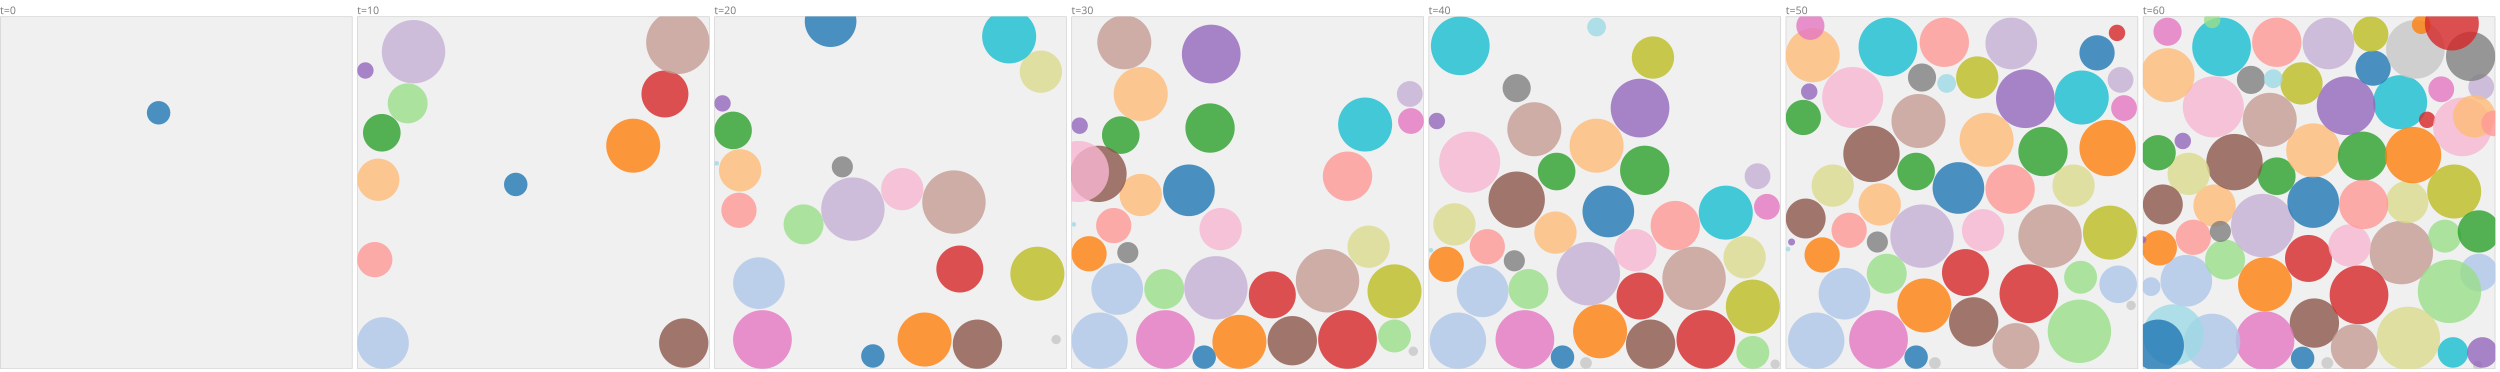
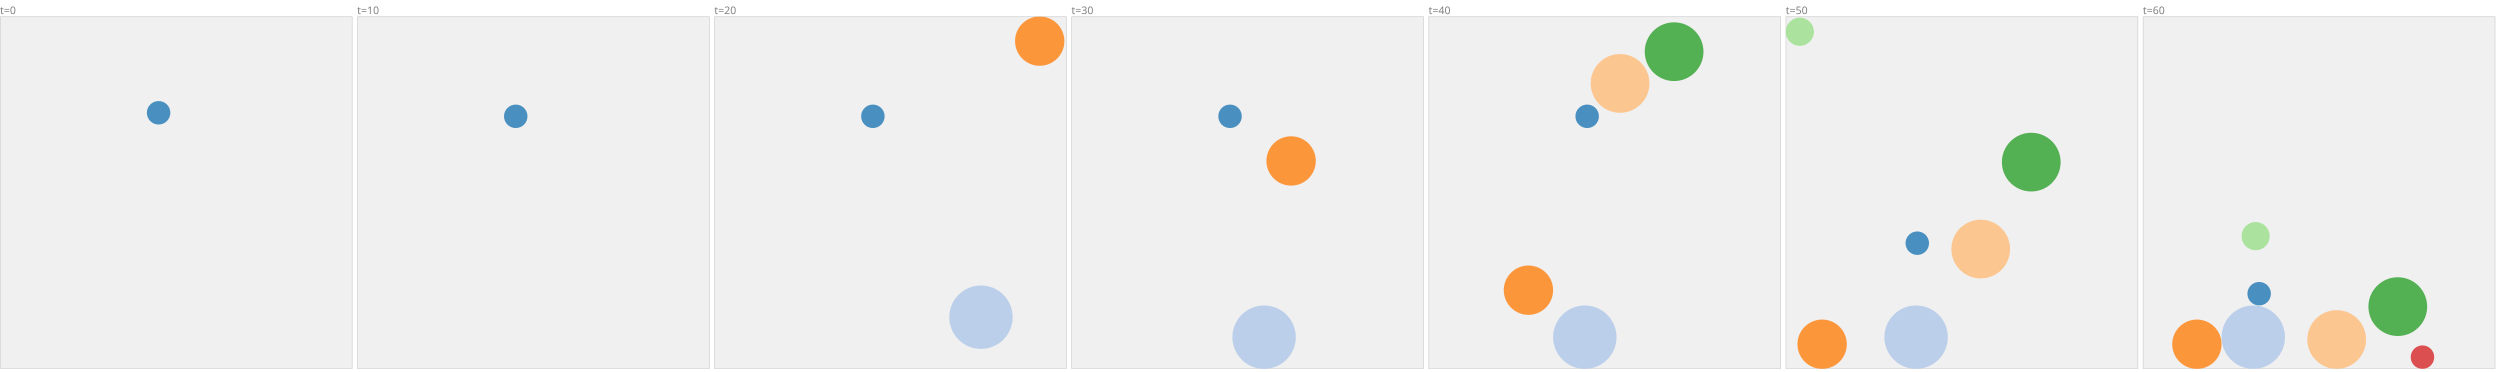
<svg xmlns="http://www.w3.org/2000/svg" width="2128" height="316">
  <text x="0" y="12" font-size="9" font-family="sans-serif" fill="gray">t=0</text>
  <g transform="translate(0, 14)">
    <svg width="300" height="300" viewBox="0 0 300 300">
      <rect width="300" height="300" fill="#f0f0f0" stroke="#ccc" />
      <circle cx="135" cy="82" r="10" fill="rgb(31,119,180)" opacity="0.8" />
    </svg>
  </g>
  <text x="304" y="12" font-size="9" font-family="sans-serif" fill="gray">t=10</text>
  <g transform="translate(304, 14)">
    <svg width="300" height="300" viewBox="0 0 300 300">
      <rect width="300" height="300" fill="#f0f0f0" stroke="#ccc" />
-       <circle cx="135" cy="143" r="10" fill="rgb(31,119,180)" opacity="0.8" />
-       <circle cx="22" cy="278" r="22" fill="rgb(175,199,232)" opacity="0.8" />
-       <circle cx="235" cy="110" r="23" fill="rgb(255,127,14)" opacity="0.8" />
-       <circle cx="18" cy="139" r="18" fill="rgb(255,187,120)" opacity="0.8" />
-       <circle cx="21" cy="99" r="16" fill="rgb(44,160,44)" opacity="0.8" />
-       <circle cx="43" cy="74" r="17" fill="rgb(152,223,138)" opacity="0.8" />
-       <circle cx="262" cy="66" r="20" fill="rgb(214,39,40)" opacity="0.8" />
-       <circle cx="15" cy="207" r="15" fill="rgb(255,152,150)" opacity="0.8" />
-       <circle cx="7" cy="46" r="7" fill="rgb(148,103,189)" opacity="0.8" />
-       <circle cx="48" cy="30" r="27" fill="rgb(197,176,213)" opacity="0.8" />
-       <circle cx="278" cy="278" r="21" fill="rgb(140,86,75)" opacity="0.8" />
-       <circle cx="273" cy="22" r="27" fill="rgb(196,156,148)" opacity="0.8" />
+       <circle cx="135" cy="85" r="10" fill="rgb(31,119,180)" opacity="0.8" />
    </svg>
  </g>
  <text x="608" y="12" font-size="9" font-family="sans-serif" fill="gray">t=20</text>
  <g transform="translate(608, 14)">
    <svg width="300" height="300" viewBox="0 0 300 300">
      <rect width="300" height="300" fill="#f0f0f0" stroke="#ccc" />
-       <circle cx="135" cy="289" r="10" fill="rgb(31,119,180)" opacity="0.8" />
-       <circle cx="38" cy="227" r="22" fill="rgb(175,199,232)" opacity="0.8" />
-       <circle cx="179" cy="275" r="23" fill="rgb(255,127,14)" opacity="0.8" />
-       <circle cx="22" cy="131" r="18" fill="rgb(255,187,120)" opacity="0.8" />
-       <circle cx="16" cy="97" r="16" fill="rgb(44,160,44)" opacity="0.8" />
-       <circle cx="76" cy="177" r="17" fill="rgb(152,223,138)" opacity="0.8" />
-       <circle cx="209" cy="215" r="20" fill="rgb(214,39,40)" opacity="0.8" />
-       <circle cx="21" cy="165" r="15" fill="rgb(255,152,150)" opacity="0.8" />
-       <circle cx="7" cy="74" r="7" fill="rgb(148,103,189)" opacity="0.8" />
-       <circle cx="118" cy="164" r="27" fill="rgb(197,176,213)" opacity="0.8" />
-       <circle cx="224" cy="279" r="21" fill="rgb(140,86,75)" opacity="0.8" />
-       <circle cx="204" cy="158" r="27" fill="rgb(196,156,148)" opacity="0.8" />
-       <circle cx="41" cy="275" r="25" fill="rgb(227,119,194)" opacity="0.8" />
-       <circle cx="160" cy="147" r="18" fill="rgb(247,182,210)" opacity="0.8" />
-       <circle cx="109" cy="128" r="9" fill="rgb(127,127,127)" opacity="0.8" />
-       <circle cx="291" cy="275" r="4" fill="rgb(199,199,199)" opacity="0.8" />
-       <circle cx="275" cy="219" r="23" fill="rgb(188,189,34)" opacity="0.8" />
-       <circle cx="278" cy="47" r="18" fill="rgb(219,219,141)" opacity="0.8" />
-       <circle cx="251" cy="17" r="23" fill="rgb(23,190,207)" opacity="0.8" />
-       <circle cx="2" cy="125" r="2" fill="rgb(158,218,229)" opacity="0.8" />
-       <circle cx="99" cy="4" r="22" fill="rgb(31,119,180)" opacity="0.8" />
+       <circle cx="135" cy="85" r="10" fill="rgb(31,119,180)" opacity="0.8" />
+       <circle cx="227" cy="256" r="27" fill="rgb(175,199,232)" opacity="0.8" />
+       <circle cx="277" cy="21" r="21" fill="rgb(255,127,14)" opacity="0.8" />
    </svg>
  </g>
  <text x="912" y="12" font-size="9" font-family="sans-serif" fill="gray">t=30</text>
  <g transform="translate(912, 14)">
    <svg width="300" height="300" viewBox="0 0 300 300">
      <rect width="300" height="300" fill="#f0f0f0" stroke="#ccc" />
-       <circle cx="113" cy="290" r="10" fill="rgb(31,119,180)" opacity="0.8" />
-       <circle cx="39" cy="232" r="22" fill="rgb(175,199,232)" opacity="0.8" />
-       <circle cx="143" cy="277" r="23" fill="rgb(255,127,14)" opacity="0.8" />
-       <circle cx="59" cy="152" r="18" fill="rgb(255,187,120)" opacity="0.8" />
-       <circle cx="42" cy="101" r="16" fill="rgb(44,160,44)" opacity="0.8" />
-       <circle cx="79" cy="232" r="17" fill="rgb(152,223,138)" opacity="0.8" />
-       <circle cx="171" cy="237" r="20" fill="rgb(214,39,40)" opacity="0.8" />
-       <circle cx="36" cy="178" r="15" fill="rgb(255,152,150)" opacity="0.8" />
-       <circle cx="7" cy="93" r="7" fill="rgb(148,103,189)" opacity="0.8" />
-       <circle cx="123" cy="231" r="27" fill="rgb(197,176,213)" opacity="0.8" />
-       <circle cx="188" cy="276" r="21" fill="rgb(140,86,75)" opacity="0.8" />
-       <circle cx="218" cy="225" r="27" fill="rgb(196,156,148)" opacity="0.8" />
-       <circle cx="80" cy="275" r="25" fill="rgb(227,119,194)" opacity="0.8" />
-       <circle cx="127" cy="181" r="18" fill="rgb(247,182,210)" opacity="0.8" />
-       <circle cx="48" cy="201" r="9" fill="rgb(127,127,127)" opacity="0.8" />
-       <circle cx="291" cy="285" r="4" fill="rgb(199,199,199)" opacity="0.8" />
-       <circle cx="275" cy="234" r="23" fill="rgb(188,189,34)" opacity="0.8" />
-       <circle cx="253" cy="196" r="18" fill="rgb(219,219,141)" opacity="0.8" />
-       <circle cx="250" cy="92" r="23" fill="rgb(23,190,207)" opacity="0.8" />
-       <circle cx="2" cy="177" r="2" fill="rgb(158,218,229)" opacity="0.8" />
-       <circle cx="100" cy="148" r="22" fill="rgb(31,119,180)" opacity="0.8" />
-       <circle cx="24" cy="276" r="24" fill="rgb(175,199,232)" opacity="0.8" />
-       <circle cx="15" cy="202" r="15" fill="rgb(255,127,14)" opacity="0.8" />
-       <circle cx="59" cy="66" r="23" fill="rgb(255,187,120)" opacity="0.8" />
-       <circle cx="118" cy="95" r="21" fill="rgb(44,160,44)" opacity="0.8" />
-       <circle cx="275" cy="272" r="14" fill="rgb(152,223,138)" opacity="0.8" />
-       <circle cx="235" cy="275" r="25" fill="rgb(214,39,40)" opacity="0.8" />
-       <circle cx="235" cy="136" r="21" fill="rgb(255,152,150)" opacity="0.8" />
-       <circle cx="119" cy="32" r="25" fill="rgb(148,103,189)" opacity="0.8" />
-       <circle cx="288" cy="66" r="11" fill="rgb(197,176,213)" opacity="0.8" />
-       <circle cx="23" cy="134" r="24" fill="rgb(140,86,75)" opacity="0.8" />
-       <circle cx="45" cy="22" r="23" fill="rgb(196,156,148)" opacity="0.8" />
-       <circle cx="289" cy="89" r="11" fill="rgb(227,119,194)" opacity="0.8" />
-       <circle cx="6" cy="132" r="26" fill="rgb(247,182,210)" opacity="0.8" />
+       <circle cx="135" cy="85" r="10" fill="rgb(31,119,180)" opacity="0.8" />
+       <circle cx="164" cy="273" r="27" fill="rgb(175,199,232)" opacity="0.8" />
+       <circle cx="187" cy="123" r="21" fill="rgb(255,127,14)" opacity="0.8" />
    </svg>
  </g>
  <text x="1216" y="12" font-size="9" font-family="sans-serif" fill="gray">t=40</text>
  <g transform="translate(1216, 14)">
    <svg width="300" height="300" viewBox="0 0 300 300">
      <rect width="300" height="300" fill="#f0f0f0" stroke="#ccc" />
-       <circle cx="114" cy="290" r="10" fill="rgb(31,119,180)" opacity="0.8" />
-       <circle cx="46" cy="234" r="22" fill="rgb(175,199,232)" opacity="0.8" />
-       <circle cx="146" cy="268" r="23" fill="rgb(255,127,14)" opacity="0.8" />
-       <circle cx="108" cy="184" r="18" fill="rgb(255,187,120)" opacity="0.8" />
-       <circle cx="109" cy="132" r="16" fill="rgb(44,160,44)" opacity="0.8" />
-       <circle cx="85" cy="232" r="17" fill="rgb(152,223,138)" opacity="0.8" />
-       <circle cx="180" cy="238" r="20" fill="rgb(214,39,40)" opacity="0.8" />
-       <circle cx="50" cy="196" r="15" fill="rgb(255,152,150)" opacity="0.8" />
-       <circle cx="7" cy="89" r="7" fill="rgb(148,103,189)" opacity="0.8" />
-       <circle cx="136" cy="219" r="27" fill="rgb(197,176,213)" opacity="0.8" />
-       <circle cx="189" cy="279" r="21" fill="rgb(140,86,75)" opacity="0.8" />
-       <circle cx="226" cy="223" r="27" fill="rgb(196,156,148)" opacity="0.8" />
-       <circle cx="82" cy="275" r="25" fill="rgb(227,119,194)" opacity="0.8" />
-       <circle cx="176" cy="199" r="18" fill="rgb(247,182,210)" opacity="0.8" />
-       <circle cx="73" cy="208" r="9" fill="rgb(127,127,127)" opacity="0.8" />
-       <circle cx="295" cy="296" r="4" fill="rgb(199,199,199)" opacity="0.8" />
-       <circle cx="276" cy="247" r="23" fill="rgb(188,189,34)" opacity="0.8" />
-       <circle cx="269" cy="205" r="18" fill="rgb(219,219,141)" opacity="0.8" />
-       <circle cx="253" cy="167" r="23" fill="rgb(23,190,207)" opacity="0.8" />
-       <circle cx="2" cy="199" r="2" fill="rgb(158,218,229)" opacity="0.8" />
-       <circle cx="153" cy="166" r="22" fill="rgb(31,119,180)" opacity="0.8" />
-       <circle cx="25" cy="276" r="24" fill="rgb(175,199,232)" opacity="0.8" />
-       <circle cx="15" cy="211" r="15" fill="rgb(255,127,14)" opacity="0.8" />
-       <circle cx="143" cy="110" r="23" fill="rgb(255,187,120)" opacity="0.8" />
-       <circle cx="184" cy="131" r="21" fill="rgb(44,160,44)" opacity="0.8" />
-       <circle cx="276" cy="286" r="14" fill="rgb(152,223,138)" opacity="0.8" />
-       <circle cx="236" cy="275" r="25" fill="rgb(214,39,40)" opacity="0.8" />
-       <circle cx="210" cy="178" r="21" fill="rgb(255,152,150)" opacity="0.8" />
-       <circle cx="180" cy="78" r="25" fill="rgb(148,103,189)" opacity="0.8" />
-       <circle cx="280" cy="136" r="11" fill="rgb(197,176,213)" opacity="0.8" />
-       <circle cx="75" cy="156" r="24" fill="rgb(140,86,75)" opacity="0.8" />
-       <circle cx="90" cy="96" r="23" fill="rgb(196,156,148)" opacity="0.8" />
-       <circle cx="288" cy="162" r="11" fill="rgb(227,119,194)" opacity="0.8" />
-       <circle cx="35" cy="124" r="26" fill="rgb(247,182,210)" opacity="0.8" />
-       <circle cx="75" cy="61" r="12" fill="rgb(127,127,127)" opacity="0.8" />
-       <circle cx="134" cy="295" r="5" fill="rgb(199,199,199)" opacity="0.8" />
-       <circle cx="191" cy="35" r="18" fill="rgb(188,189,34)" opacity="0.8" />
-       <circle cx="22" cy="177" r="18" fill="rgb(219,219,141)" opacity="0.8" />
-       <circle cx="27" cy="25" r="25" fill="rgb(23,190,207)" opacity="0.8" />
-       <circle cx="143" cy="9" r="8" fill="rgb(158,218,229)" opacity="0.8" />
+       <circle cx="135" cy="85" r="10" fill="rgb(31,119,180)" opacity="0.8" />
+       <circle cx="133" cy="273" r="27" fill="rgb(175,199,232)" opacity="0.8" />
+       <circle cx="85" cy="233" r="21" fill="rgb(255,127,14)" opacity="0.8" />
+       <circle cx="163" cy="57" r="25" fill="rgb(255,187,120)" opacity="0.8" />
+       <circle cx="209" cy="30" r="25" fill="rgb(44,160,44)" opacity="0.8" />
    </svg>
  </g>
  <text x="1520" y="12" font-size="9" font-family="sans-serif" fill="gray">t=50</text>
  <g transform="translate(1520, 14)">
    <svg width="300" height="300" viewBox="0 0 300 300">
      <rect width="300" height="300" fill="#f0f0f0" stroke="#ccc" />
-       <circle cx="111" cy="290" r="10" fill="rgb(31,119,180)" opacity="0.8" />
-       <circle cx="50" cy="236" r="22" fill="rgb(175,199,232)" opacity="0.8" />
-       <circle cx="118" cy="246" r="23" fill="rgb(255,127,14)" opacity="0.8" />
-       <circle cx="80" cy="160" r="18" fill="rgb(255,187,120)" opacity="0.8" />
-       <circle cx="111" cy="132" r="16" fill="rgb(44,160,44)" opacity="0.8" />
-       <circle cx="86" cy="219" r="17" fill="rgb(152,223,138)" opacity="0.8" />
-       <circle cx="153" cy="218" r="20" fill="rgb(214,39,40)" opacity="0.8" />
-       <circle cx="54" cy="182" r="15" fill="rgb(255,152,150)" opacity="0.8" />
-       <circle cx="20" cy="64" r="7" fill="rgb(148,103,189)" opacity="0.8" />
-       <circle cx="116" cy="187" r="27" fill="rgb(197,176,213)" opacity="0.8" />
-       <circle cx="160" cy="260" r="21" fill="rgb(140,86,75)" opacity="0.8" />
-       <circle cx="225" cy="187" r="27" fill="rgb(196,156,148)" opacity="0.8" />
-       <circle cx="79" cy="275" r="25" fill="rgb(227,119,194)" opacity="0.8" />
-       <circle cx="168" cy="182" r="18" fill="rgb(247,182,210)" opacity="0.8" />
-       <circle cx="78" cy="192" r="9" fill="rgb(127,127,127)" opacity="0.8" />
-       <circle cx="294" cy="246" r="4" fill="rgb(199,199,199)" opacity="0.8" />
-       <circle cx="276" cy="184" r="23" fill="rgb(188,189,34)" opacity="0.8" />
-       <circle cx="245" cy="144" r="18" fill="rgb(219,219,141)" opacity="0.8" />
-       <circle cx="252" cy="69" r="23" fill="rgb(23,190,207)" opacity="0.8" />
-       <circle cx="2" cy="198" r="2" fill="rgb(158,218,229)" opacity="0.8" />
-       <circle cx="147" cy="146" r="22" fill="rgb(31,119,180)" opacity="0.8" />
-       <circle cx="26" cy="276" r="24" fill="rgb(175,199,232)" opacity="0.8" />
-       <circle cx="31" cy="203" r="15" fill="rgb(255,127,14)" opacity="0.8" />
-       <circle cx="171" cy="105" r="23" fill="rgb(255,187,120)" opacity="0.8" />
-       <circle cx="219" cy="115" r="21" fill="rgb(44,160,44)" opacity="0.8" />
-       <circle cx="251" cy="222" r="14" fill="rgb(152,223,138)" opacity="0.8" />
-       <circle cx="207" cy="236" r="25" fill="rgb(214,39,40)" opacity="0.8" />
-       <circle cx="191" cy="147" r="21" fill="rgb(255,152,150)" opacity="0.8" />
-       <circle cx="204" cy="70" r="25" fill="rgb(148,103,189)" opacity="0.8" />
-       <circle cx="285" cy="54" r="11" fill="rgb(197,176,213)" opacity="0.8" />
-       <circle cx="73" cy="117" r="24" fill="rgb(140,86,75)" opacity="0.8" />
-       <circle cx="113" cy="89" r="23" fill="rgb(196,156,148)" opacity="0.8" />
-       <circle cx="288" cy="78" r="11" fill="rgb(227,119,194)" opacity="0.8" />
-       <circle cx="57" cy="69" r="26" fill="rgb(247,182,210)" opacity="0.8" />
-       <circle cx="116" cy="52" r="12" fill="rgb(127,127,127)" opacity="0.8" />
-       <circle cx="127" cy="295" r="5" fill="rgb(199,199,199)" opacity="0.8" />
-       <circle cx="163" cy="52" r="18" fill="rgb(188,189,34)" opacity="0.8" />
-       <circle cx="40" cy="144" r="18" fill="rgb(219,219,141)" opacity="0.8" />
-       <circle cx="87" cy="26" r="25" fill="rgb(23,190,207)" opacity="0.8" />
-       <circle cx="137" cy="57" r="8" fill="rgb(158,218,229)" opacity="0.8" />
-       <circle cx="265" cy="31" r="15" fill="rgb(31,119,180)" opacity="0.8" />
-       <circle cx="283" cy="228" r="16" fill="rgb(175,199,232)" opacity="0.8" />
-       <circle cx="274" cy="112" r="24" fill="rgb(255,127,14)" opacity="0.8" />
-       <circle cx="23" cy="33" r="23" fill="rgb(255,187,120)" opacity="0.8" />
-       <circle cx="15" cy="86" r="15" fill="rgb(44,160,44)" opacity="0.8" />
-       <circle cx="250" cy="268" r="27" fill="rgb(152,223,138)" opacity="0.8" />
-       <circle cx="282" cy="14" r="7" fill="rgb(214,39,40)" opacity="0.8" />
-       <circle cx="135" cy="22" r="21" fill="rgb(255,152,150)" opacity="0.8" />
-       <circle cx="5" cy="192" r="3" fill="rgb(148,103,189)" opacity="0.8" />
-       <circle cx="192" cy="23" r="22" fill="rgb(197,176,213)" opacity="0.8" />
-       <circle cx="17" cy="172" r="17" fill="rgb(140,86,75)" opacity="0.8" />
-       <circle cx="196" cy="281" r="20" fill="rgb(196,156,148)" opacity="0.8" />
-       <circle cx="21" cy="8" r="12" fill="rgb(227,119,194)" opacity="0.8" />
+       <circle cx="112" cy="193" r="10" fill="rgb(31,119,180)" opacity="0.8" />
+       <circle cx="111" cy="273" r="27" fill="rgb(175,199,232)" opacity="0.8" />
+       <circle cx="31" cy="279" r="21" fill="rgb(255,127,14)" opacity="0.8" />
+       <circle cx="166" cy="198" r="25" fill="rgb(255,187,120)" opacity="0.8" />
+       <circle cx="209" cy="124" r="25" fill="rgb(44,160,44)" opacity="0.8" />
+       <circle cx="12" cy="13" r="12" fill="rgb(152,223,138)" opacity="0.8" />
    </svg>
  </g>
  <text x="1824" y="12" font-size="9" font-family="sans-serif" fill="gray">t=60</text>
  <g transform="translate(1824, 14)">
    <svg width="300" height="300" viewBox="0 0 300 300">
      <rect width="300" height="300" fill="#f0f0f0" stroke="#ccc" />
-       <circle cx="136" cy="291" r="10" fill="rgb(31,119,180)" opacity="0.8" />
-       <circle cx="37" cy="225" r="22" fill="rgb(175,199,232)" opacity="0.8" />
-       <circle cx="104" cy="228" r="23" fill="rgb(255,127,14)" opacity="0.8" />
-       <circle cx="61" cy="161" r="18" fill="rgb(255,187,120)" opacity="0.8" />
-       <circle cx="114" cy="136" r="16" fill="rgb(44,160,44)" opacity="0.8" />
-       <circle cx="70" cy="207" r="17" fill="rgb(152,223,138)" opacity="0.8" />
-       <circle cx="141" cy="206" r="20" fill="rgb(214,39,40)" opacity="0.8" />
-       <circle cx="43" cy="188" r="15" fill="rgb(255,152,150)" opacity="0.8" />
-       <circle cx="34" cy="106" r="7" fill="rgb(148,103,189)" opacity="0.8" />
-       <circle cx="102" cy="178" r="27" fill="rgb(197,176,213)" opacity="0.8" />
-       <circle cx="146" cy="261" r="21" fill="rgb(140,86,75)" opacity="0.8" />
-       <circle cx="220" cy="201" r="27" fill="rgb(196,156,148)" opacity="0.8" />
-       <circle cx="104" cy="276" r="25" fill="rgb(227,119,194)" opacity="0.8" />
-       <circle cx="176" cy="195" r="18" fill="rgb(247,182,210)" opacity="0.8" />
-       <circle cx="66" cy="183" r="9" fill="rgb(127,127,127)" opacity="0.8" />
-       <circle cx="285" cy="297" r="4" fill="rgb(199,199,199)" opacity="0.8" />
-       <circle cx="265" cy="149" r="23" fill="rgb(188,189,34)" opacity="0.8" />
-       <circle cx="225" cy="158" r="18" fill="rgb(219,219,141)" opacity="0.8" />
-       <circle cx="219" cy="73" r="23" fill="rgb(23,190,207)" opacity="0.8" />
-       <circle cx="0" cy="201" r="2" fill="rgb(158,218,229)" opacity="0.8" />
-       <circle cx="145" cy="158" r="22" fill="rgb(31,119,180)" opacity="0.8" />
-       <circle cx="59" cy="277" r="24" fill="rgb(175,199,232)" opacity="0.8" />
-       <circle cx="14" cy="197" r="15" fill="rgb(255,127,14)" opacity="0.8" />
-       <circle cx="145" cy="114" r="23" fill="rgb(255,187,120)" opacity="0.8" />
-       <circle cx="187" cy="119" r="21" fill="rgb(44,160,44)" opacity="0.8" />
-       <circle cx="257" cy="187" r="14" fill="rgb(152,223,138)" opacity="0.8" />
-       <circle cx="184" cy="237" r="25" fill="rgb(214,39,40)" opacity="0.8" />
-       <circle cx="188" cy="160" r="21" fill="rgb(255,152,150)" opacity="0.8" />
-       <circle cx="173" cy="76" r="25" fill="rgb(148,103,189)" opacity="0.8" />
-       <circle cx="288" cy="60" r="11" fill="rgb(197,176,213)" opacity="0.8" />
-       <circle cx="78" cy="124" r="24" fill="rgb(140,86,75)" opacity="0.8" />
-       <circle cx="108" cy="88" r="23" fill="rgb(196,156,148)" opacity="0.8" />
-       <circle cx="254" cy="62" r="11" fill="rgb(227,119,194)" opacity="0.8" />
-       <circle cx="60" cy="77" r="26" fill="rgb(247,182,210)" opacity="0.8" />
-       <circle cx="92" cy="54" r="12" fill="rgb(127,127,127)" opacity="0.8" />
-       <circle cx="157" cy="295" r="5" fill="rgb(199,199,199)" opacity="0.8" />
-       <circle cx="135" cy="57" r="18" fill="rgb(188,189,34)" opacity="0.8" />
-       <circle cx="39" cy="134" r="18" fill="rgb(219,219,141)" opacity="0.8" />
-       <circle cx="67" cy="26" r="25" fill="rgb(23,190,207)" opacity="0.8" />
-       <circle cx="111" cy="53" r="8" fill="rgb(158,218,229)" opacity="0.8" />
-       <circle cx="196" cy="44" r="15" fill="rgb(31,119,180)" opacity="0.8" />
-       <circle cx="286" cy="218" r="16" fill="rgb(175,199,232)" opacity="0.8" />
-       <circle cx="230" cy="118" r="24" fill="rgb(255,127,14)" opacity="0.8" />
-       <circle cx="21" cy="50" r="23" fill="rgb(255,187,120)" opacity="0.8" />
-       <circle cx="13" cy="116" r="15" fill="rgb(44,160,44)" opacity="0.8" />
-       <circle cx="261" cy="234" r="27" fill="rgb(152,223,138)" opacity="0.8" />
-       <circle cx="242" cy="88" r="7" fill="rgb(214,39,40)" opacity="0.8" />
-       <circle cx="114" cy="22" r="21" fill="rgb(255,152,150)" opacity="0.8" />
-       <circle cx="0" cy="190" r="3" fill="rgb(148,103,189)" opacity="0.8" />
-       <circle cx="158" cy="23" r="22" fill="rgb(197,176,213)" opacity="0.8" />
-       <circle cx="17" cy="160" r="17" fill="rgb(140,86,75)" opacity="0.8" />
-       <circle cx="180" cy="282" r="20" fill="rgb(196,156,148)" opacity="0.8" />
-       <circle cx="21" cy="13" r="12" fill="rgb(227,119,194)" opacity="0.8" />
-       <circle cx="272" cy="94" r="25" fill="rgb(247,182,210)" opacity="0.8" />
-       <circle cx="279" cy="34" r="21" fill="rgb(127,127,127)" opacity="0.8" />
-       <circle cx="232" cy="28" r="25" fill="rgb(199,199,199)" opacity="0.8" />
-       <circle cx="194" cy="15" r="15" fill="rgb(188,189,34)" opacity="0.8" />
-       <circle cx="226" cy="274" r="27" fill="rgb(219,219,141)" opacity="0.8" />
-       <circle cx="264" cy="286" r="13" fill="rgb(23,190,207)" opacity="0.8" />
-       <circle cx="26" cy="271" r="26" fill="rgb(158,218,229)" opacity="0.8" />
-       <circle cx="13" cy="280" r="22" fill="rgb(31,119,180)" opacity="0.8" />
-       <circle cx="7" cy="230" r="8" fill="rgb(175,199,232)" opacity="0.8" />
-       <circle cx="237" cy="7" r="8" fill="rgb(255,127,14)" opacity="0.8" />
-       <circle cx="282" cy="85" r="18" fill="rgb(255,187,120)" opacity="0.8" />
-       <circle cx="286" cy="183" r="18" fill="rgb(44,160,44)" opacity="0.8" />
-       <circle cx="59" cy="3" r="7" fill="rgb(152,223,138)" opacity="0.8" />
-       <circle cx="263" cy="6" r="23" fill="rgb(214,39,40)" opacity="0.8" />
-       <circle cx="299" cy="91" r="11" fill="rgb(255,152,150)" opacity="0.8" />
-       <circle cx="289" cy="286" r="13" fill="rgb(148,103,189)" opacity="0.8" />
+       <circle cx="99" cy="236" r="10" fill="rgb(31,119,180)" opacity="0.8" />
+       <circle cx="94" cy="273" r="27" fill="rgb(175,199,232)" opacity="0.8" />
+       <circle cx="46" cy="279" r="21" fill="rgb(255,127,14)" opacity="0.8" />
+       <circle cx="165" cy="275" r="25" fill="rgb(255,187,120)" opacity="0.8" />
+       <circle cx="217" cy="247" r="25" fill="rgb(44,160,44)" opacity="0.8" />
+       <circle cx="96" cy="187" r="12" fill="rgb(152,223,138)" opacity="0.8" />
+       <circle cx="238" cy="290" r="10" fill="rgb(214,39,40)" opacity="0.8" />
    </svg>
  </g>
</svg>
